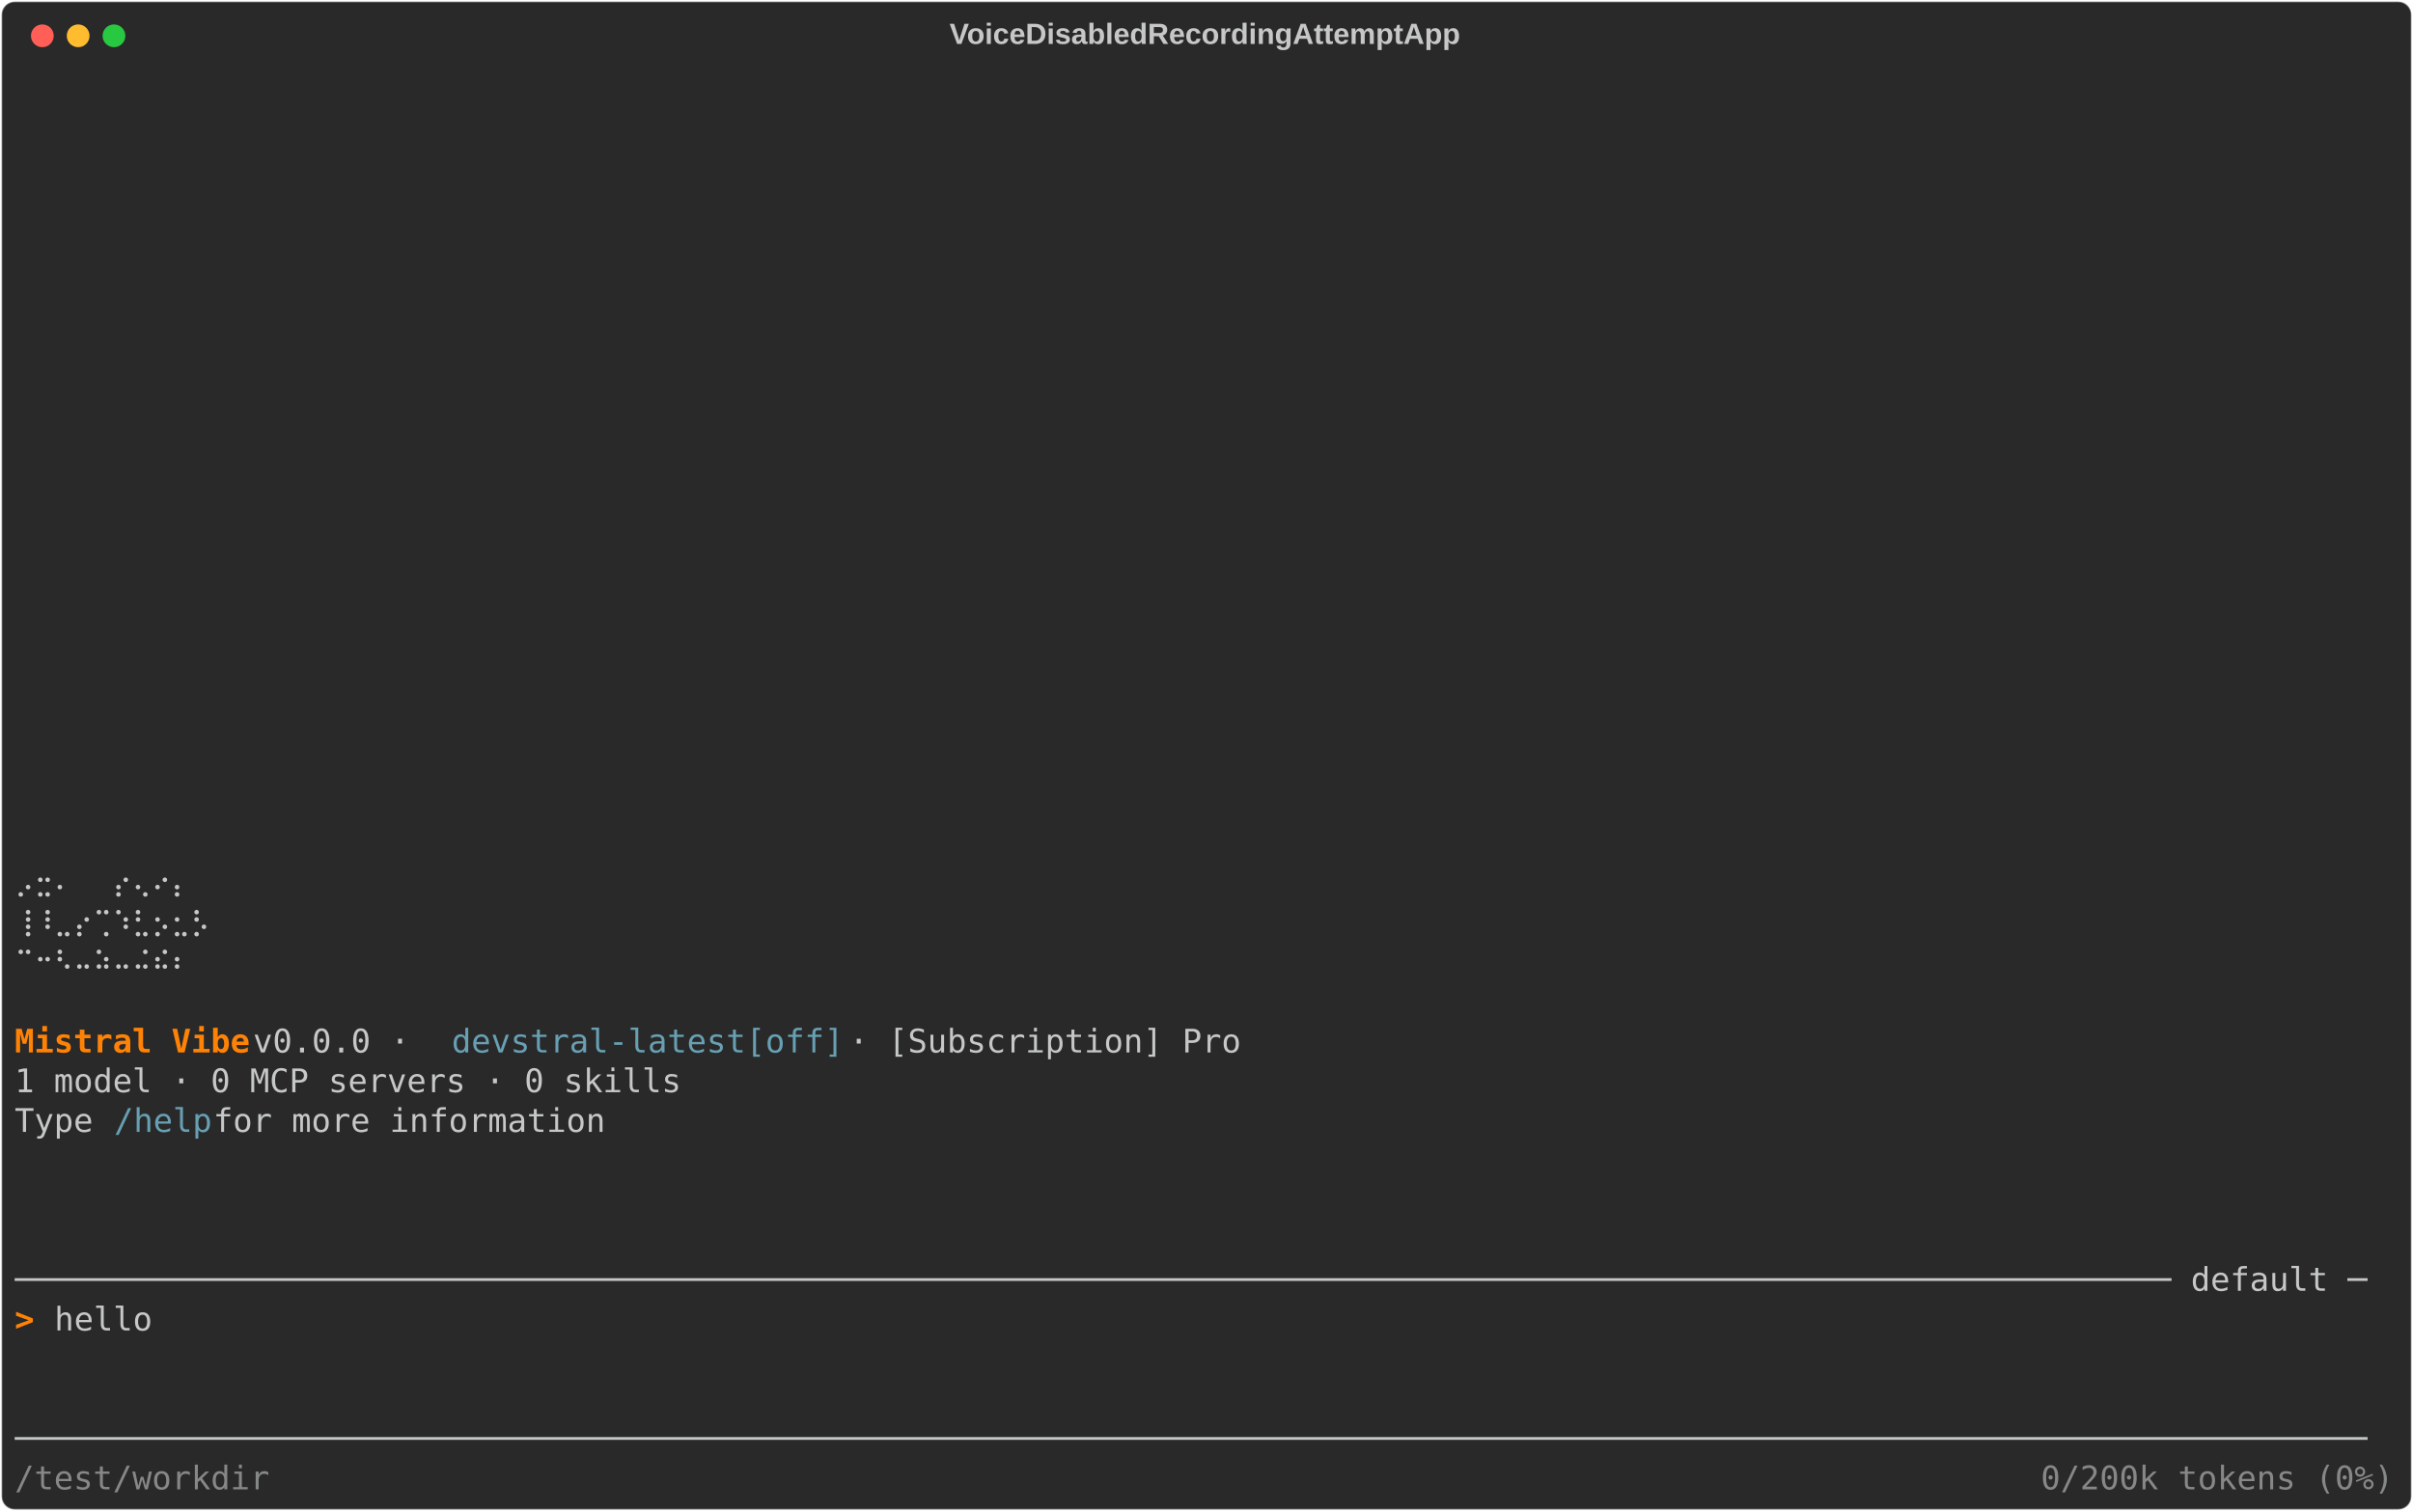
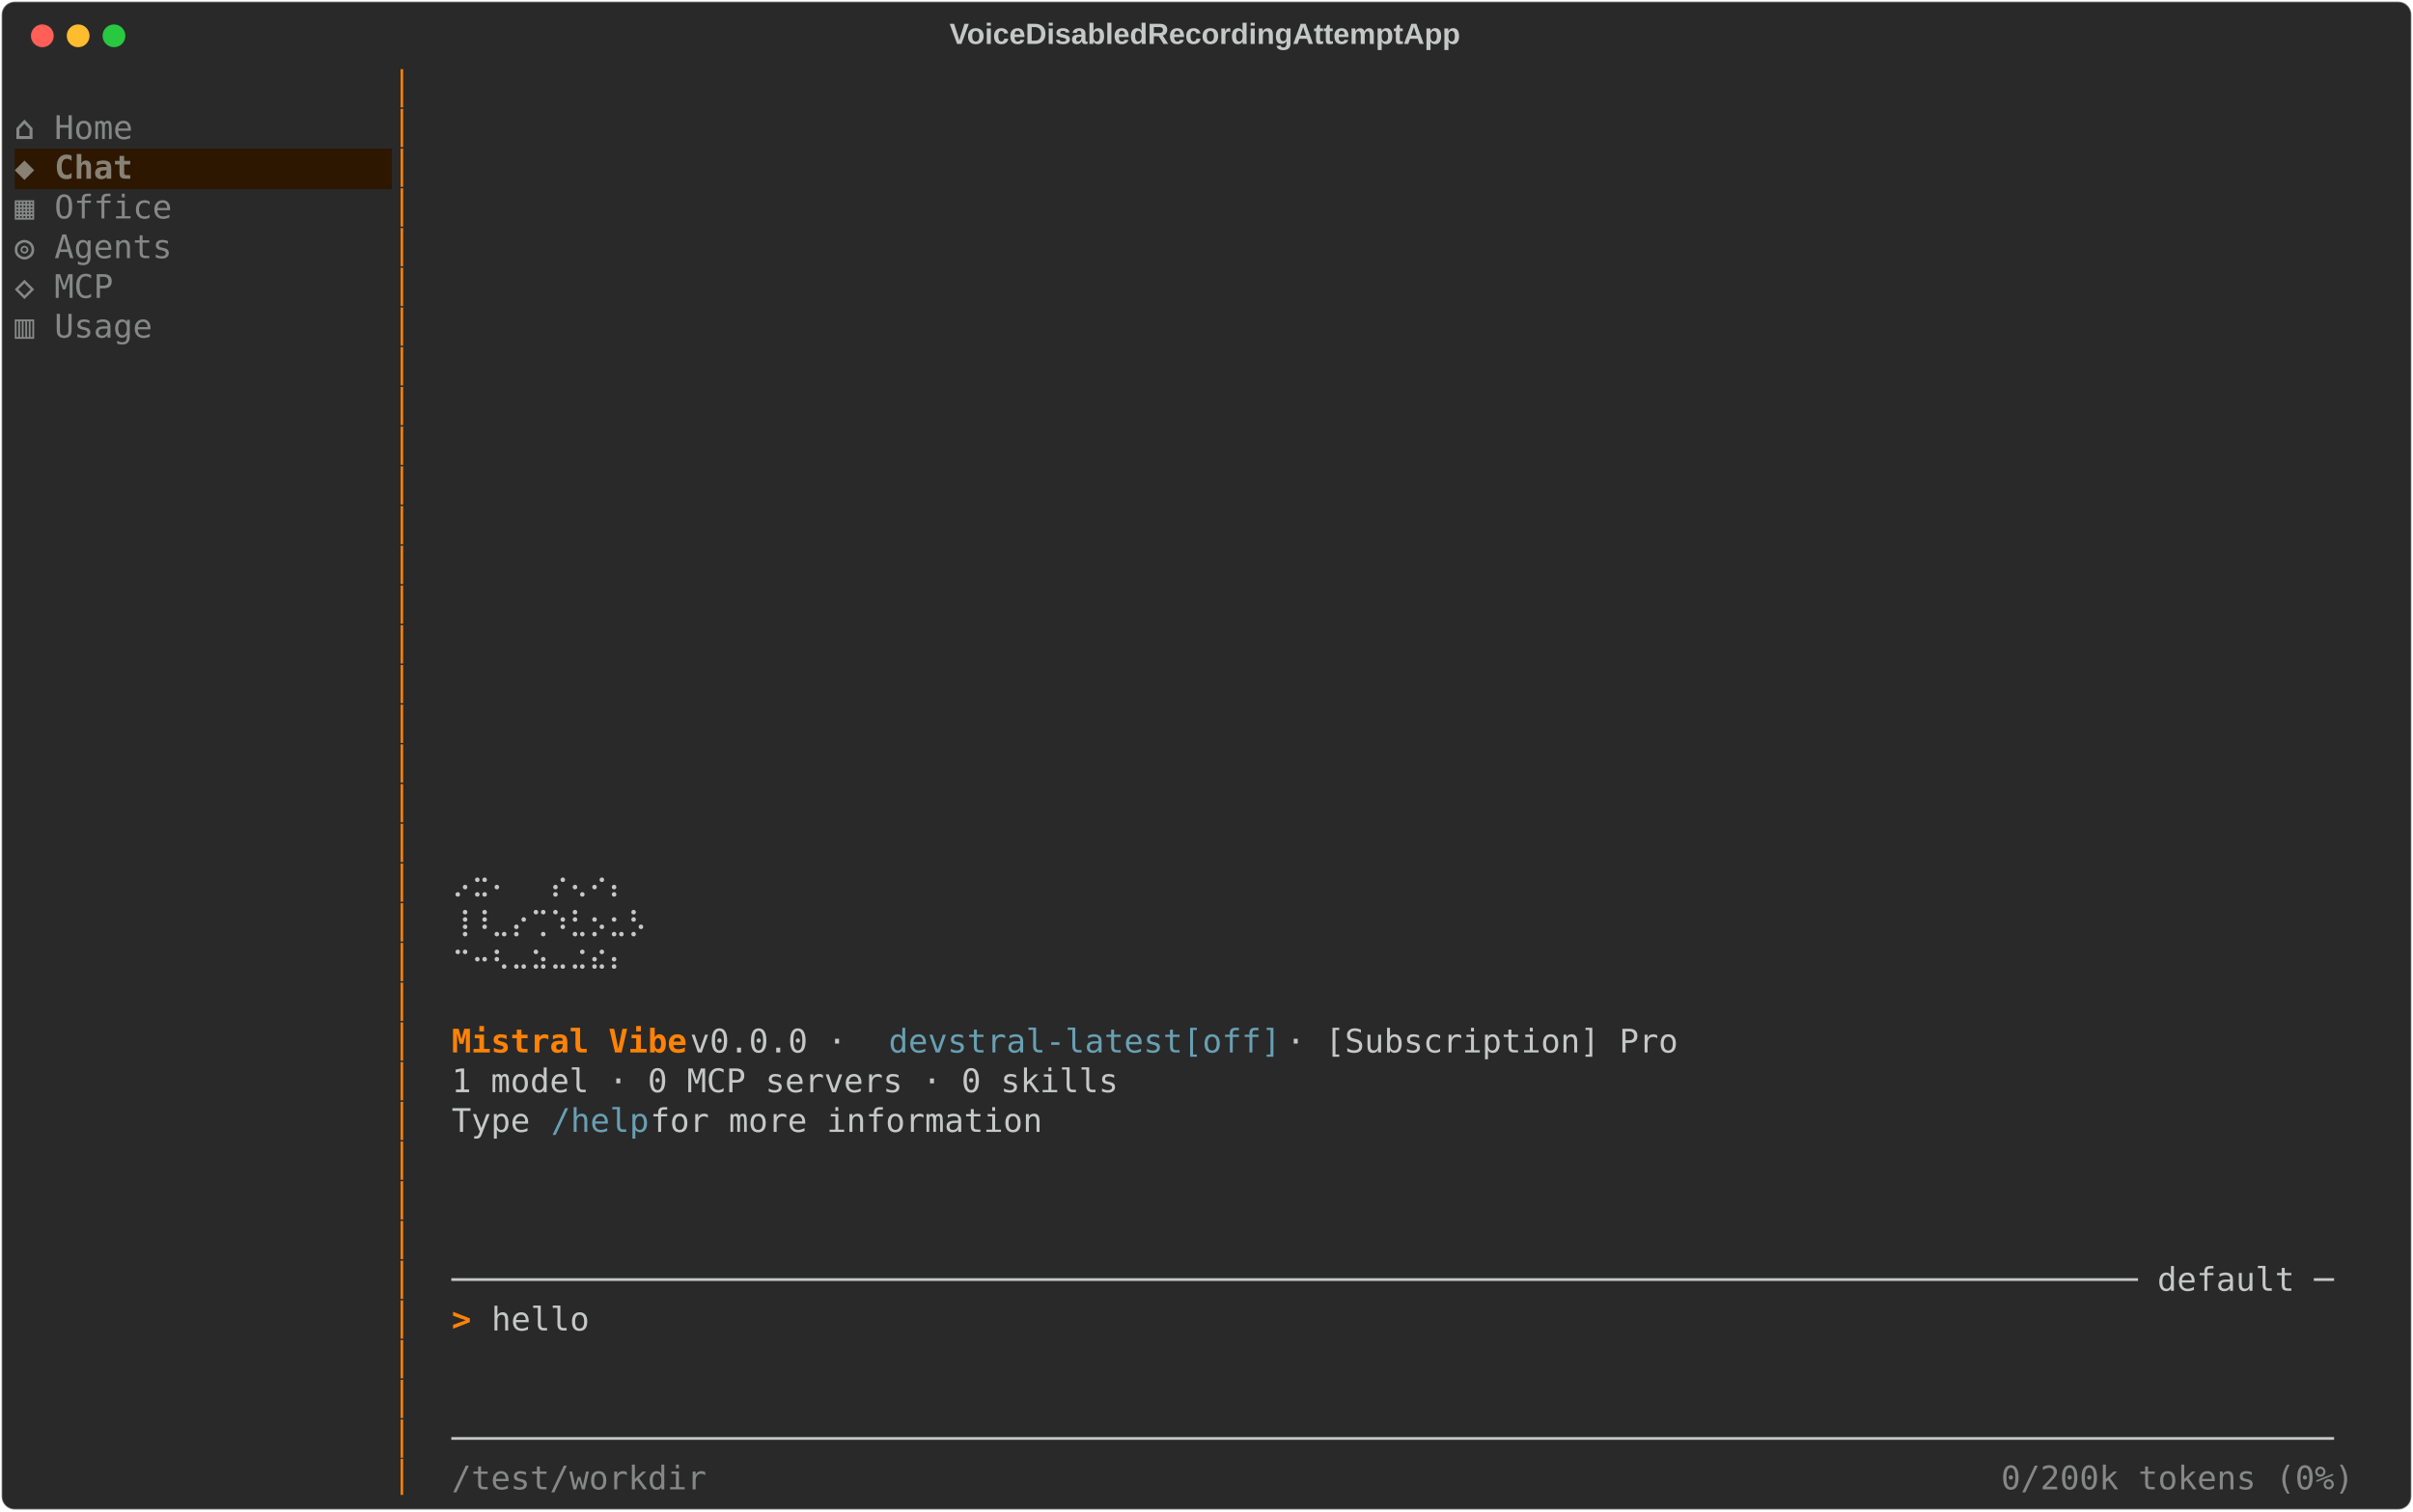
<svg xmlns="http://www.w3.org/2000/svg" class="rich-terminal" viewBox="0 0 1482 928.4">
  <style>

    @font-face {
        font-family: "Fira Code";
        src: local("FiraCode-Regular"),
                url("https://cdnjs.cloudflare.com/ajax/libs/firacode/6.2.0/woff2/FiraCode-Regular.woff2") format("woff2"),
                url("https://cdnjs.cloudflare.com/ajax/libs/firacode/6.2.0/woff/FiraCode-Regular.woff") format("woff");
        font-style: normal;
        font-weight: 400;
    }
    @font-face {
        font-family: "Fira Code";
        src: local("FiraCode-Bold"),
                url("https://cdnjs.cloudflare.com/ajax/libs/firacode/6.2.0/woff2/FiraCode-Bold.woff2") format("woff2"),
                url("https://cdnjs.cloudflare.com/ajax/libs/firacode/6.2.0/woff/FiraCode-Bold.woff") format("woff");
        font-style: bold;
        font-weight: 700;
    }

    .terminal-matrix {
        font-family: Fira Code, monospace;
        font-size: 20px;
        line-height: 24.4px;
        font-variant-east-asian: full-width;
    }

    .terminal-title {
        font-size: 18px;
        font-weight: bold;
        font-family: arial;
    }

    .terminal-r1 { fill: #c5c8c6 }
- .terminal-r2 { fill: #ff8205;font-weight: bold }
- .terminal-r3 { fill: #68a0b3 }
+ .terminal-r2 { fill: #ff8205 }
+ .terminal-r3 { fill: #868887;font-weight: bold }
.terminal-r4 { fill: #868887 }
+ .terminal-r5 { fill: #888176;font-weight: bold }
+ .terminal-r6 { fill: #ff8205;font-weight: bold }
+ .terminal-r7 { fill: #68a0b3 }
    </style>
  <defs>
    <clipPath id="terminal-clip-terminal">
      <rect x="0" y="0" width="1463.0" height="877.4" />
    </clipPath>
    <clipPath id="terminal-line-0">
      <rect x="0" y="1.5" width="1464" height="24.65" />
    </clipPath>
    <clipPath id="terminal-line-1">
      <rect x="0" y="25.9" width="1464" height="24.65" />
    </clipPath>
    <clipPath id="terminal-line-2">
      <rect x="0" y="50.3" width="1464" height="24.65" />
    </clipPath>
    <clipPath id="terminal-line-3">
      <rect x="0" y="74.7" width="1464" height="24.65" />
    </clipPath>
    <clipPath id="terminal-line-4">
      <rect x="0" y="99.1" width="1464" height="24.65" />
    </clipPath>
    <clipPath id="terminal-line-5">
      <rect x="0" y="123.5" width="1464" height="24.65" />
    </clipPath>
    <clipPath id="terminal-line-6">
      <rect x="0" y="147.9" width="1464" height="24.65" />
    </clipPath>
    <clipPath id="terminal-line-7">
      <rect x="0" y="172.3" width="1464" height="24.65" />
    </clipPath>
    <clipPath id="terminal-line-8">
      <rect x="0" y="196.7" width="1464" height="24.65" />
    </clipPath>
    <clipPath id="terminal-line-9">
      <rect x="0" y="221.1" width="1464" height="24.65" />
    </clipPath>
    <clipPath id="terminal-line-10">
      <rect x="0" y="245.5" width="1464" height="24.65" />
    </clipPath>
    <clipPath id="terminal-line-11">
      <rect x="0" y="269.9" width="1464" height="24.65" />
    </clipPath>
    <clipPath id="terminal-line-12">
      <rect x="0" y="294.3" width="1464" height="24.65" />
    </clipPath>
    <clipPath id="terminal-line-13">
      <rect x="0" y="318.7" width="1464" height="24.65" />
    </clipPath>
    <clipPath id="terminal-line-14">
      <rect x="0" y="343.1" width="1464" height="24.65" />
    </clipPath>
    <clipPath id="terminal-line-15">
      <rect x="0" y="367.5" width="1464" height="24.65" />
    </clipPath>
    <clipPath id="terminal-line-16">
      <rect x="0" y="391.9" width="1464" height="24.65" />
    </clipPath>
    <clipPath id="terminal-line-17">
      <rect x="0" y="416.3" width="1464" height="24.65" />
    </clipPath>
    <clipPath id="terminal-line-18">
      <rect x="0" y="440.7" width="1464" height="24.65" />
    </clipPath>
    <clipPath id="terminal-line-19">
      <rect x="0" y="465.1" width="1464" height="24.65" />
    </clipPath>
    <clipPath id="terminal-line-20">
      <rect x="0" y="489.5" width="1464" height="24.65" />
    </clipPath>
    <clipPath id="terminal-line-21">
      <rect x="0" y="513.9" width="1464" height="24.65" />
    </clipPath>
    <clipPath id="terminal-line-22">
      <rect x="0" y="538.3" width="1464" height="24.65" />
    </clipPath>
    <clipPath id="terminal-line-23">
      <rect x="0" y="562.7" width="1464" height="24.65" />
    </clipPath>
    <clipPath id="terminal-line-24">
      <rect x="0" y="587.1" width="1464" height="24.65" />
    </clipPath>
    <clipPath id="terminal-line-25">
      <rect x="0" y="611.5" width="1464" height="24.65" />
    </clipPath>
    <clipPath id="terminal-line-26">
      <rect x="0" y="635.9" width="1464" height="24.65" />
    </clipPath>
    <clipPath id="terminal-line-27">
      <rect x="0" y="660.3" width="1464" height="24.65" />
    </clipPath>
    <clipPath id="terminal-line-28">
      <rect x="0" y="684.7" width="1464" height="24.65" />
    </clipPath>
    <clipPath id="terminal-line-29">
      <rect x="0" y="709.1" width="1464" height="24.65" />
    </clipPath>
    <clipPath id="terminal-line-30">
      <rect x="0" y="733.5" width="1464" height="24.65" />
    </clipPath>
    <clipPath id="terminal-line-31">
      <rect x="0" y="757.9" width="1464" height="24.65" />
    </clipPath>
    <clipPath id="terminal-line-32">
      <rect x="0" y="782.3" width="1464" height="24.65" />
    </clipPath>
    <clipPath id="terminal-line-33">
      <rect x="0" y="806.7" width="1464" height="24.65" />
    </clipPath>
    <clipPath id="terminal-line-34">
      <rect x="0" y="831.1" width="1464" height="24.65" />
    </clipPath>
  </defs>
  <rect fill="#292929" stroke="rgba(255,255,255,0.35)" stroke-width="1" x="1" y="1" width="1480" height="926.4" rx="8" />
  <text class="terminal-title" fill="#c5c8c6" text-anchor="middle" x="740" y="27">VoiceDisabledRecordingAttemptApp</text>
  <g transform="translate(26,22)">
    <circle cx="0" cy="0" r="7" fill="#ff5f57" />
    <circle cx="22" cy="0" r="7" fill="#febc2e" />
    <circle cx="44" cy="0" r="7" fill="#28c840" />
  </g>
  <g transform="translate(9, 41)" clip-path="url(#terminal-clip-terminal)">
+     <rect fill="#2d1700" x="0" y="50.3" width="24.4" height="24.65" shape-rendering="crispEdges" />
+     <rect fill="#2d1700" x="24.4" y="50.3" width="48.8" height="24.65" shape-rendering="crispEdges" />
+     <rect fill="#2d1700" x="73.2" y="50.3" width="158.6" height="24.65" shape-rendering="crispEdges" />
    <g class="terminal-matrix">
+       <text class="terminal-r2" x="231.8" y="20" textLength="12.2" clip-path="url(#terminal-line-0)">│</text>
      <text class="terminal-r1" x="1464" y="20" textLength="12.2" clip-path="url(#terminal-line-0)">
</text>
+       <text class="terminal-r3" x="0" y="44.4" textLength="24.4" clip-path="url(#terminal-line-1)">⌂ </text>
+       <text class="terminal-r4" x="24.4" y="44.4" textLength="48.8" clip-path="url(#terminal-line-1)">Home</text>
+       <text class="terminal-r2" x="231.8" y="44.4" textLength="12.2" clip-path="url(#terminal-line-1)">│</text>
      <text class="terminal-r1" x="1464" y="44.4" textLength="12.2" clip-path="url(#terminal-line-1)">
</text>
+       <text class="terminal-r5" x="0" y="68.8" textLength="24.4" clip-path="url(#terminal-line-2)">◆ </text>
+       <text class="terminal-r5" x="24.4" y="68.8" textLength="48.8" clip-path="url(#terminal-line-2)">Chat</text>
+       <text class="terminal-r2" x="231.8" y="68.8" textLength="12.2" clip-path="url(#terminal-line-2)">│</text>
      <text class="terminal-r1" x="1464" y="68.8" textLength="12.2" clip-path="url(#terminal-line-2)">
</text>
+       <text class="terminal-r3" x="0" y="93.2" textLength="24.4" clip-path="url(#terminal-line-3)">▦ </text>
+       <text class="terminal-r4" x="24.4" y="93.2" textLength="73.2" clip-path="url(#terminal-line-3)">Office</text>
+       <text class="terminal-r2" x="231.8" y="93.2" textLength="12.2" clip-path="url(#terminal-line-3)">│</text>
      <text class="terminal-r1" x="1464" y="93.2" textLength="12.2" clip-path="url(#terminal-line-3)">
</text>
+       <text class="terminal-r3" x="0" y="117.6" textLength="24.4" clip-path="url(#terminal-line-4)">◎ </text>
+       <text class="terminal-r4" x="24.4" y="117.6" textLength="73.2" clip-path="url(#terminal-line-4)">Agents</text>
+       <text class="terminal-r2" x="231.8" y="117.6" textLength="12.2" clip-path="url(#terminal-line-4)">│</text>
      <text class="terminal-r1" x="1464" y="117.6" textLength="12.2" clip-path="url(#terminal-line-4)">
</text>
+       <text class="terminal-r3" x="0" y="142" textLength="24.4" clip-path="url(#terminal-line-5)">◇ </text>
+       <text class="terminal-r4" x="24.4" y="142" textLength="36.6" clip-path="url(#terminal-line-5)">MCP</text>
+       <text class="terminal-r2" x="231.8" y="142" textLength="12.2" clip-path="url(#terminal-line-5)">│</text>
      <text class="terminal-r1" x="1464" y="142" textLength="12.2" clip-path="url(#terminal-line-5)">
</text>
+       <text class="terminal-r3" x="0" y="166.4" textLength="24.4" clip-path="url(#terminal-line-6)">▥ </text>
+       <text class="terminal-r4" x="24.4" y="166.4" textLength="61" clip-path="url(#terminal-line-6)">Usage</text>
+       <text class="terminal-r2" x="231.8" y="166.4" textLength="12.2" clip-path="url(#terminal-line-6)">│</text>
      <text class="terminal-r1" x="1464" y="166.4" textLength="12.2" clip-path="url(#terminal-line-6)">
</text>
+       <text class="terminal-r2" x="231.8" y="190.8" textLength="12.2" clip-path="url(#terminal-line-7)">│</text>
      <text class="terminal-r1" x="1464" y="190.8" textLength="12.2" clip-path="url(#terminal-line-7)">
</text>
+       <text class="terminal-r2" x="231.8" y="215.2" textLength="12.2" clip-path="url(#terminal-line-8)">│</text>
      <text class="terminal-r1" x="1464" y="215.2" textLength="12.2" clip-path="url(#terminal-line-8)">
</text>
+       <text class="terminal-r2" x="231.8" y="239.6" textLength="12.2" clip-path="url(#terminal-line-9)">│</text>
      <text class="terminal-r1" x="1464" y="239.6" textLength="12.2" clip-path="url(#terminal-line-9)">
</text>
+       <text class="terminal-r2" x="231.8" y="264" textLength="12.2" clip-path="url(#terminal-line-10)">│</text>
      <text class="terminal-r1" x="1464" y="264" textLength="12.2" clip-path="url(#terminal-line-10)">
</text>
+       <text class="terminal-r2" x="231.8" y="288.4" textLength="12.2" clip-path="url(#terminal-line-11)">│</text>
      <text class="terminal-r1" x="1464" y="288.4" textLength="12.2" clip-path="url(#terminal-line-11)">
</text>
+       <text class="terminal-r2" x="231.8" y="312.8" textLength="12.2" clip-path="url(#terminal-line-12)">│</text>
      <text class="terminal-r1" x="1464" y="312.8" textLength="12.2" clip-path="url(#terminal-line-12)">
</text>
+       <text class="terminal-r2" x="231.8" y="337.2" textLength="12.2" clip-path="url(#terminal-line-13)">│</text>
      <text class="terminal-r1" x="1464" y="337.2" textLength="12.2" clip-path="url(#terminal-line-13)">
</text>
+       <text class="terminal-r2" x="231.8" y="361.6" textLength="12.2" clip-path="url(#terminal-line-14)">│</text>
      <text class="terminal-r1" x="1464" y="361.6" textLength="12.2" clip-path="url(#terminal-line-14)">
</text>
+       <text class="terminal-r2" x="231.8" y="386" textLength="12.2" clip-path="url(#terminal-line-15)">│</text>
      <text class="terminal-r1" x="1464" y="386" textLength="12.2" clip-path="url(#terminal-line-15)">
</text>
+       <text class="terminal-r2" x="231.8" y="410.4" textLength="12.2" clip-path="url(#terminal-line-16)">│</text>
      <text class="terminal-r1" x="1464" y="410.4" textLength="12.2" clip-path="url(#terminal-line-16)">
</text>
+       <text class="terminal-r2" x="231.8" y="434.8" textLength="12.2" clip-path="url(#terminal-line-17)">│</text>
      <text class="terminal-r1" x="1464" y="434.8" textLength="12.2" clip-path="url(#terminal-line-17)">
</text>
+       <text class="terminal-r2" x="231.8" y="459.2" textLength="12.2" clip-path="url(#terminal-line-18)">│</text>
      <text class="terminal-r1" x="1464" y="459.2" textLength="12.2" clip-path="url(#terminal-line-18)">
</text>
+       <text class="terminal-r2" x="231.8" y="483.6" textLength="12.2" clip-path="url(#terminal-line-19)">│</text>
      <text class="terminal-r1" x="1464" y="483.6" textLength="12.2" clip-path="url(#terminal-line-19)">
</text>
-       <text class="terminal-r1" x="0" y="508" textLength="134.2" clip-path="url(#terminal-line-20)">  ⡠⣒⠄  ⡔⢄⠔⡄</text>
+       <text class="terminal-r2" x="231.8" y="508" textLength="12.2" clip-path="url(#terminal-line-20)">│</text>
+       <text class="terminal-r1" x="268.4" y="508" textLength="134.2" clip-path="url(#terminal-line-20)">  ⡠⣒⠄  ⡔⢄⠔⡄</text>
      <text class="terminal-r1" x="1464" y="508" textLength="12.2" clip-path="url(#terminal-line-20)">
</text>
-       <text class="terminal-r1" x="0" y="532.4" textLength="134.2" clip-path="url(#terminal-line-21)"> ⢸⠸⣀⡔⢉⠱⣃⡢⣂⡣</text>
+       <text class="terminal-r2" x="231.8" y="532.4" textLength="12.2" clip-path="url(#terminal-line-21)">│</text>
+       <text class="terminal-r1" x="268.4" y="532.4" textLength="134.2" clip-path="url(#terminal-line-21)"> ⢸⠸⣀⡔⢉⠱⣃⡢⣂⡣</text>
      <text class="terminal-r1" x="1464" y="532.4" textLength="12.2" clip-path="url(#terminal-line-21)">
</text>
-       <text class="terminal-r1" x="0" y="556.8" textLength="134.2" clip-path="url(#terminal-line-22)">  ⠉⠒⠣⠤⠵⠤⠬⠮⠆</text>
+       <text class="terminal-r2" x="231.8" y="556.8" textLength="12.2" clip-path="url(#terminal-line-22)">│</text>
+       <text class="terminal-r1" x="268.4" y="556.8" textLength="134.2" clip-path="url(#terminal-line-22)">  ⠉⠒⠣⠤⠵⠤⠬⠮⠆</text>
      <text class="terminal-r1" x="1464" y="556.8" textLength="12.2" clip-path="url(#terminal-line-22)">
</text>
+       <text class="terminal-r2" x="231.8" y="581.2" textLength="12.2" clip-path="url(#terminal-line-23)">│</text>
      <text class="terminal-r1" x="1464" y="581.2" textLength="12.2" clip-path="url(#terminal-line-23)">
</text>
-       <text class="terminal-r2" x="0" y="605.6" textLength="146.4" clip-path="url(#terminal-line-24)">Mistral Vibe</text>
-       <text class="terminal-r1" x="146.4" y="605.6" textLength="122" clip-path="url(#terminal-line-24)"> v0.0.0 · </text>
-       <text class="terminal-r3" x="268.4" y="605.6" textLength="244" clip-path="url(#terminal-line-24)">devstral-latest[off]</text>
-       <text class="terminal-r1" x="512.4" y="605.6" textLength="256.2" clip-path="url(#terminal-line-24)"> · [Subscription] Pro</text>
+       <text class="terminal-r2" x="231.8" y="605.6" textLength="12.2" clip-path="url(#terminal-line-24)">│</text>
+       <text class="terminal-r6" x="268.4" y="605.6" textLength="146.4" clip-path="url(#terminal-line-24)">Mistral Vibe</text>
+       <text class="terminal-r1" x="414.8" y="605.6" textLength="122" clip-path="url(#terminal-line-24)"> v0.0.0 · </text>
+       <text class="terminal-r7" x="536.8" y="605.6" textLength="244" clip-path="url(#terminal-line-24)">devstral-latest[off]</text>
+       <text class="terminal-r1" x="780.8" y="605.6" textLength="256.2" clip-path="url(#terminal-line-24)"> · [Subscription] Pro</text>
      <text class="terminal-r1" x="1464" y="605.6" textLength="12.2" clip-path="url(#terminal-line-24)">
</text>
-       <text class="terminal-r1" x="0" y="630" textLength="414.8" clip-path="url(#terminal-line-25)">1 model · 0 MCP servers · 0 skills</text>
+       <text class="terminal-r2" x="231.8" y="630" textLength="12.2" clip-path="url(#terminal-line-25)">│</text>
+       <text class="terminal-r1" x="268.4" y="630" textLength="414.8" clip-path="url(#terminal-line-25)">1 model · 0 MCP servers · 0 skills</text>
      <text class="terminal-r1" x="1464" y="630" textLength="12.2" clip-path="url(#terminal-line-25)">
</text>
-       <text class="terminal-r1" x="0" y="654.4" textLength="61" clip-path="url(#terminal-line-26)">Type </text>
-       <text class="terminal-r3" x="61" y="654.4" textLength="61" clip-path="url(#terminal-line-26)">/help</text>
-       <text class="terminal-r1" x="122" y="654.4" textLength="256.2" clip-path="url(#terminal-line-26)"> for more information</text>
+       <text class="terminal-r2" x="231.8" y="654.4" textLength="12.2" clip-path="url(#terminal-line-26)">│</text>
+       <text class="terminal-r1" x="268.4" y="654.4" textLength="61" clip-path="url(#terminal-line-26)">Type </text>
+       <text class="terminal-r7" x="329.4" y="654.4" textLength="61" clip-path="url(#terminal-line-26)">/help</text>
+       <text class="terminal-r1" x="390.4" y="654.4" textLength="256.2" clip-path="url(#terminal-line-26)"> for more information</text>
      <text class="terminal-r1" x="1464" y="654.4" textLength="12.2" clip-path="url(#terminal-line-26)">
</text>
+       <text class="terminal-r2" x="231.8" y="678.8" textLength="12.2" clip-path="url(#terminal-line-27)">│</text>
      <text class="terminal-r1" x="1464" y="678.8" textLength="12.2" clip-path="url(#terminal-line-27)">
</text>
+       <text class="terminal-r2" x="231.8" y="703.2" textLength="12.2" clip-path="url(#terminal-line-28)">│</text>
      <text class="terminal-r1" x="1464" y="703.2" textLength="12.2" clip-path="url(#terminal-line-28)">
</text>
+       <text class="terminal-r2" x="231.8" y="727.6" textLength="12.2" clip-path="url(#terminal-line-29)">│</text>
      <text class="terminal-r1" x="1464" y="727.6" textLength="12.2" clip-path="url(#terminal-line-29)">
</text>
-       <text class="terminal-r1" x="0" y="752" textLength="1464" clip-path="url(#terminal-line-30)">────────────────────────────────────────────────────────────────────────────────────────────────────────────── default ─</text>
+       <text class="terminal-r2" x="231.8" y="752" textLength="12.2" clip-path="url(#terminal-line-30)">│</text>
+       <text class="terminal-r1" x="268.4" y="752" textLength="1171.2" clip-path="url(#terminal-line-30)">────────────────────────────────────────────────────────────────────────────────────── default ─</text>
      <text class="terminal-r1" x="1464" y="752" textLength="12.2" clip-path="url(#terminal-line-30)">
</text>
-       <text class="terminal-r2" x="0" y="776.4" textLength="12.2" clip-path="url(#terminal-line-31)">&gt;</text>
-       <text class="terminal-r1" x="24.4" y="776.4" textLength="1439.6" clip-path="url(#terminal-line-31)">hello                                                                                                                 </text>
+       <text class="terminal-r2" x="231.8" y="776.4" textLength="12.2" clip-path="url(#terminal-line-31)">│</text>
+       <text class="terminal-r6" x="268.4" y="776.4" textLength="12.2" clip-path="url(#terminal-line-31)">&gt;</text>
+       <text class="terminal-r1" x="292.8" y="776.4" textLength="1146.8" clip-path="url(#terminal-line-31)">hello                                                                                         </text>
      <text class="terminal-r1" x="1464" y="776.4" textLength="12.2" clip-path="url(#terminal-line-31)">
</text>
+       <text class="terminal-r2" x="231.8" y="800.8" textLength="12.2" clip-path="url(#terminal-line-32)">│</text>
      <text class="terminal-r1" x="1464" y="800.8" textLength="12.2" clip-path="url(#terminal-line-32)">
</text>
+       <text class="terminal-r2" x="231.8" y="825.2" textLength="12.2" clip-path="url(#terminal-line-33)">│</text>
      <text class="terminal-r1" x="1464" y="825.2" textLength="12.2" clip-path="url(#terminal-line-33)">
</text>
-       <text class="terminal-r1" x="0" y="849.6" textLength="1464" clip-path="url(#terminal-line-34)">────────────────────────────────────────────────────────────────────────────────────────────────────────────────────────</text>
+       <text class="terminal-r2" x="231.8" y="849.6" textLength="12.2" clip-path="url(#terminal-line-34)">│</text>
+       <text class="terminal-r1" x="268.4" y="849.6" textLength="1171.2" clip-path="url(#terminal-line-34)">────────────────────────────────────────────────────────────────────────────────────────────────</text>
      <text class="terminal-r1" x="1464" y="849.6" textLength="12.2" clip-path="url(#terminal-line-34)">
</text>
-       <text class="terminal-r4" x="0" y="874" textLength="158.6" clip-path="url(#terminal-line-35)">/test/workdir</text>
-       <text class="terminal-r4" x="1244.4" y="874" textLength="219.6" clip-path="url(#terminal-line-35)">0/200k tokens (0%)</text>
+       <text class="terminal-r2" x="231.8" y="874" textLength="12.2" clip-path="url(#terminal-line-35)">│</text>
+       <text class="terminal-r4" x="268.4" y="874" textLength="158.6" clip-path="url(#terminal-line-35)">/test/workdir</text>
+       <text class="terminal-r4" x="1220" y="874" textLength="219.6" clip-path="url(#terminal-line-35)">0/200k tokens (0%)</text>
    </g>
  </g>
</svg>
